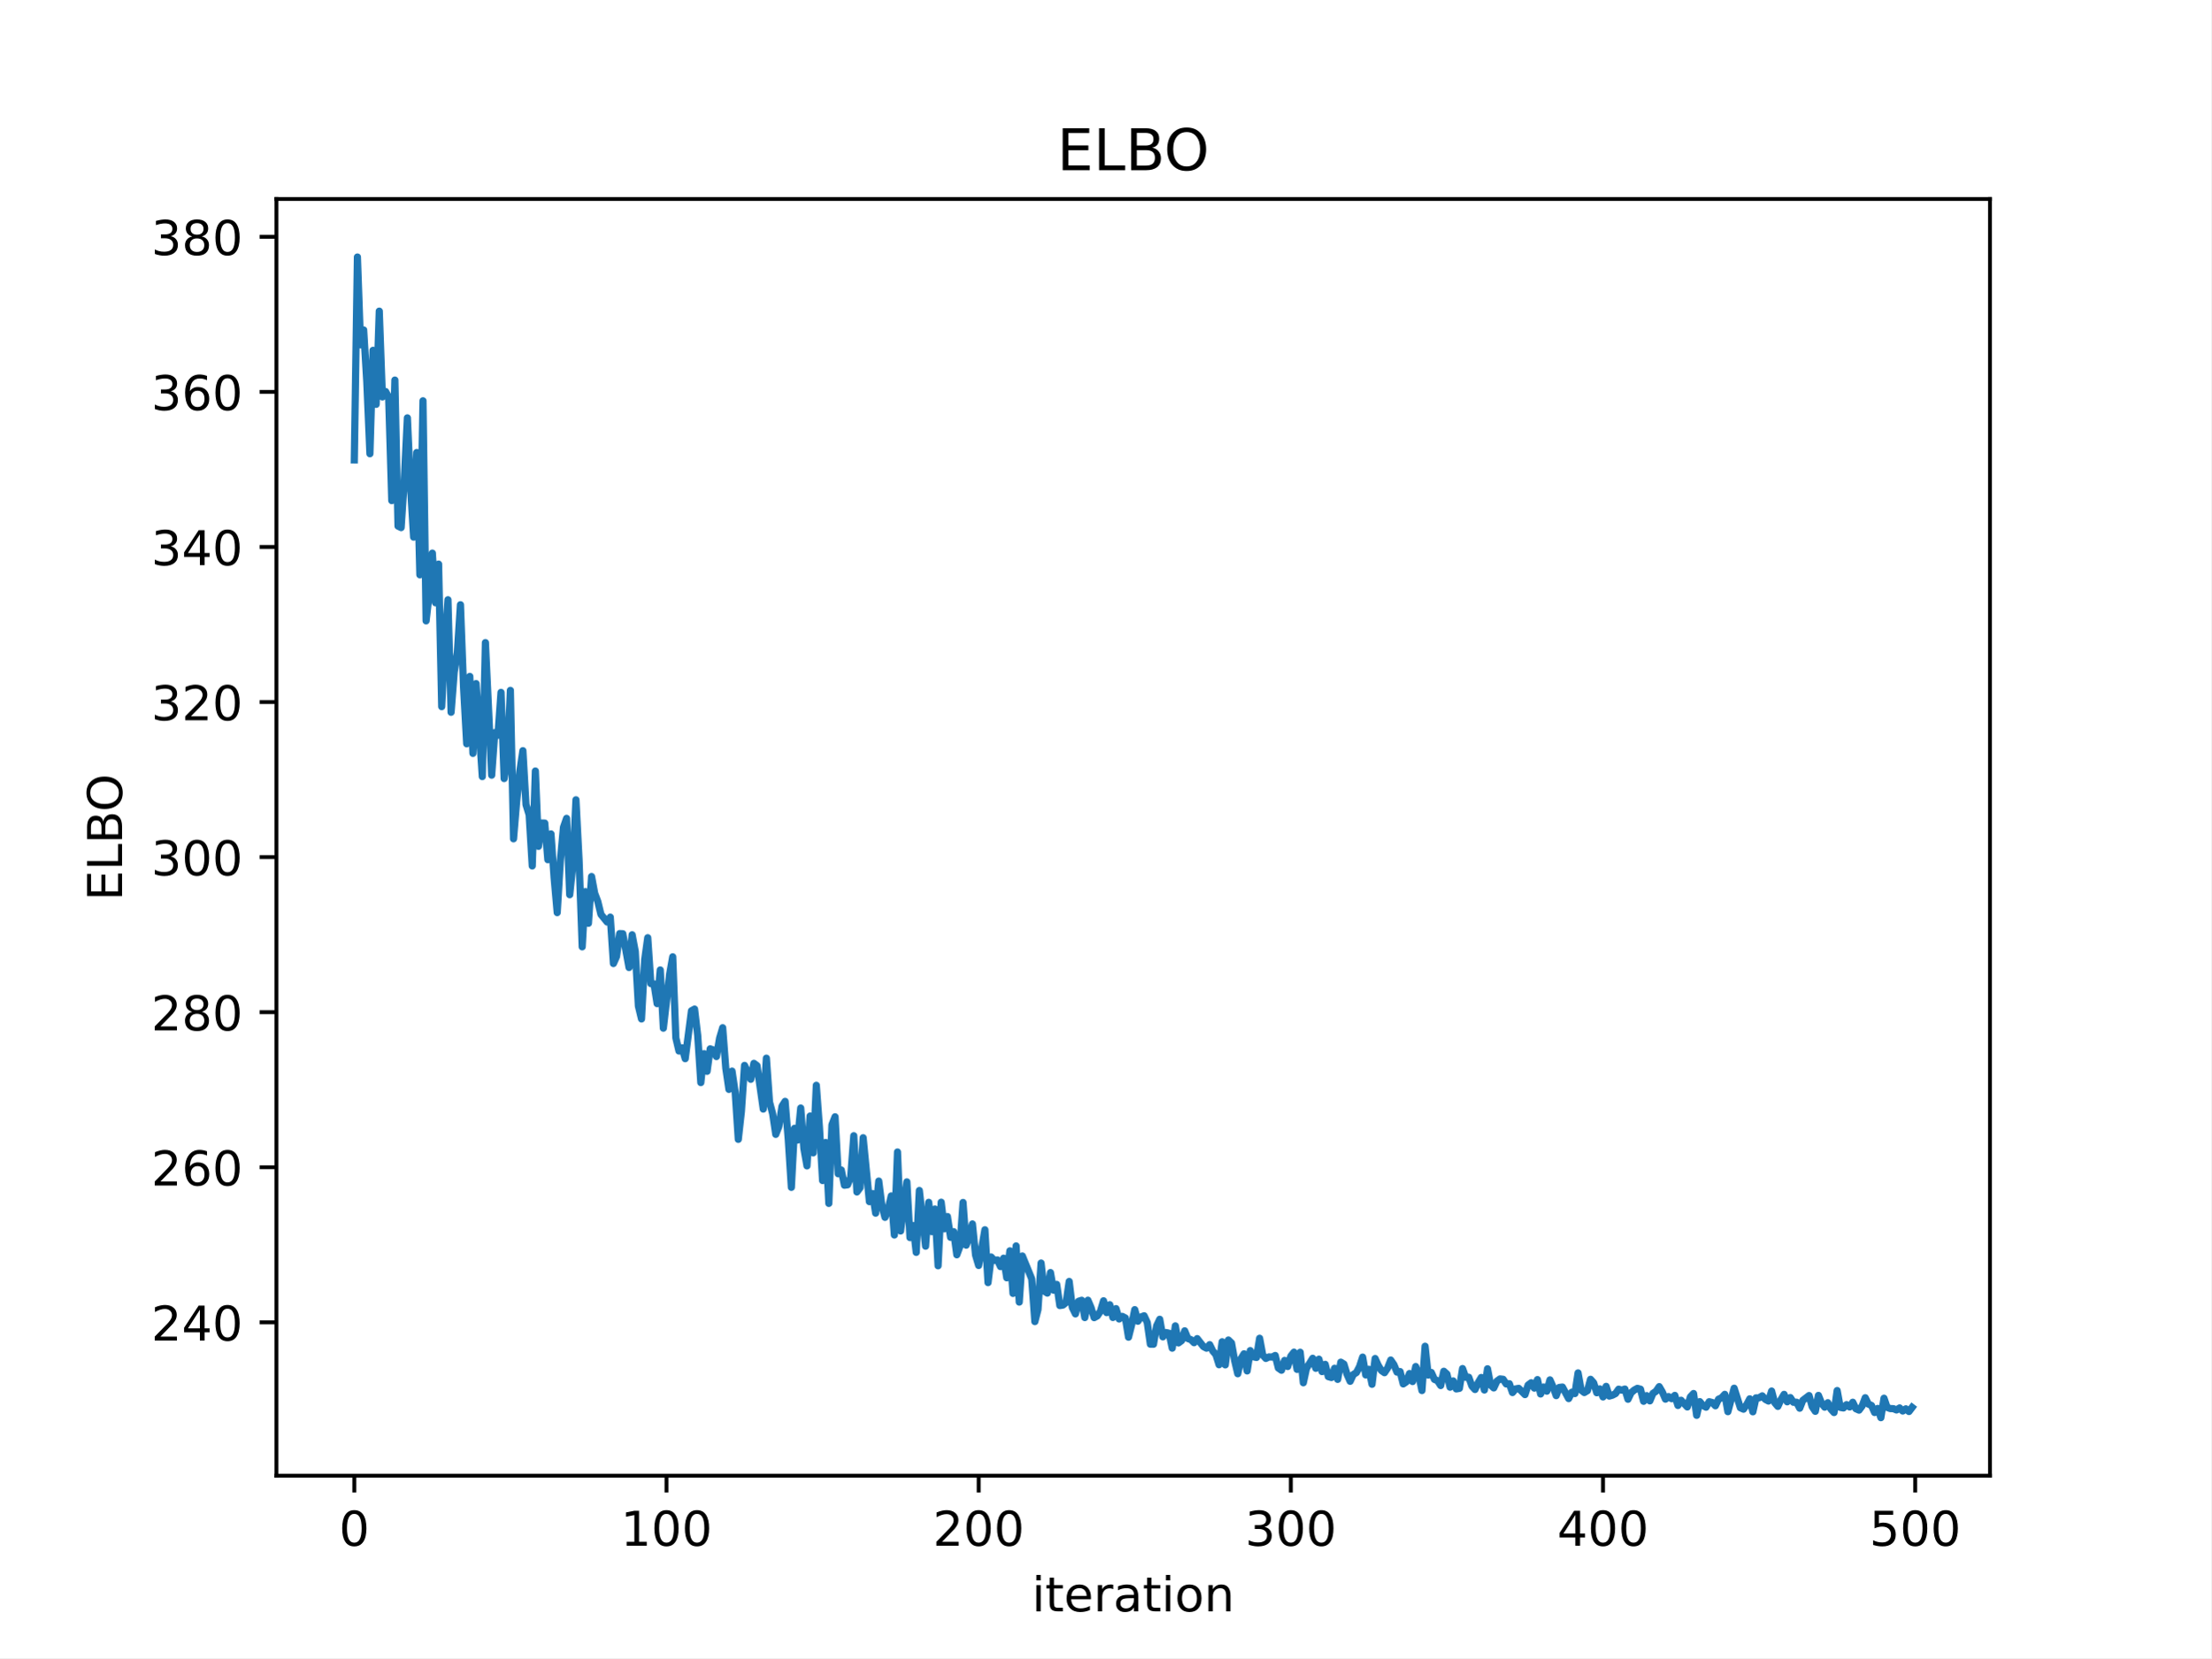
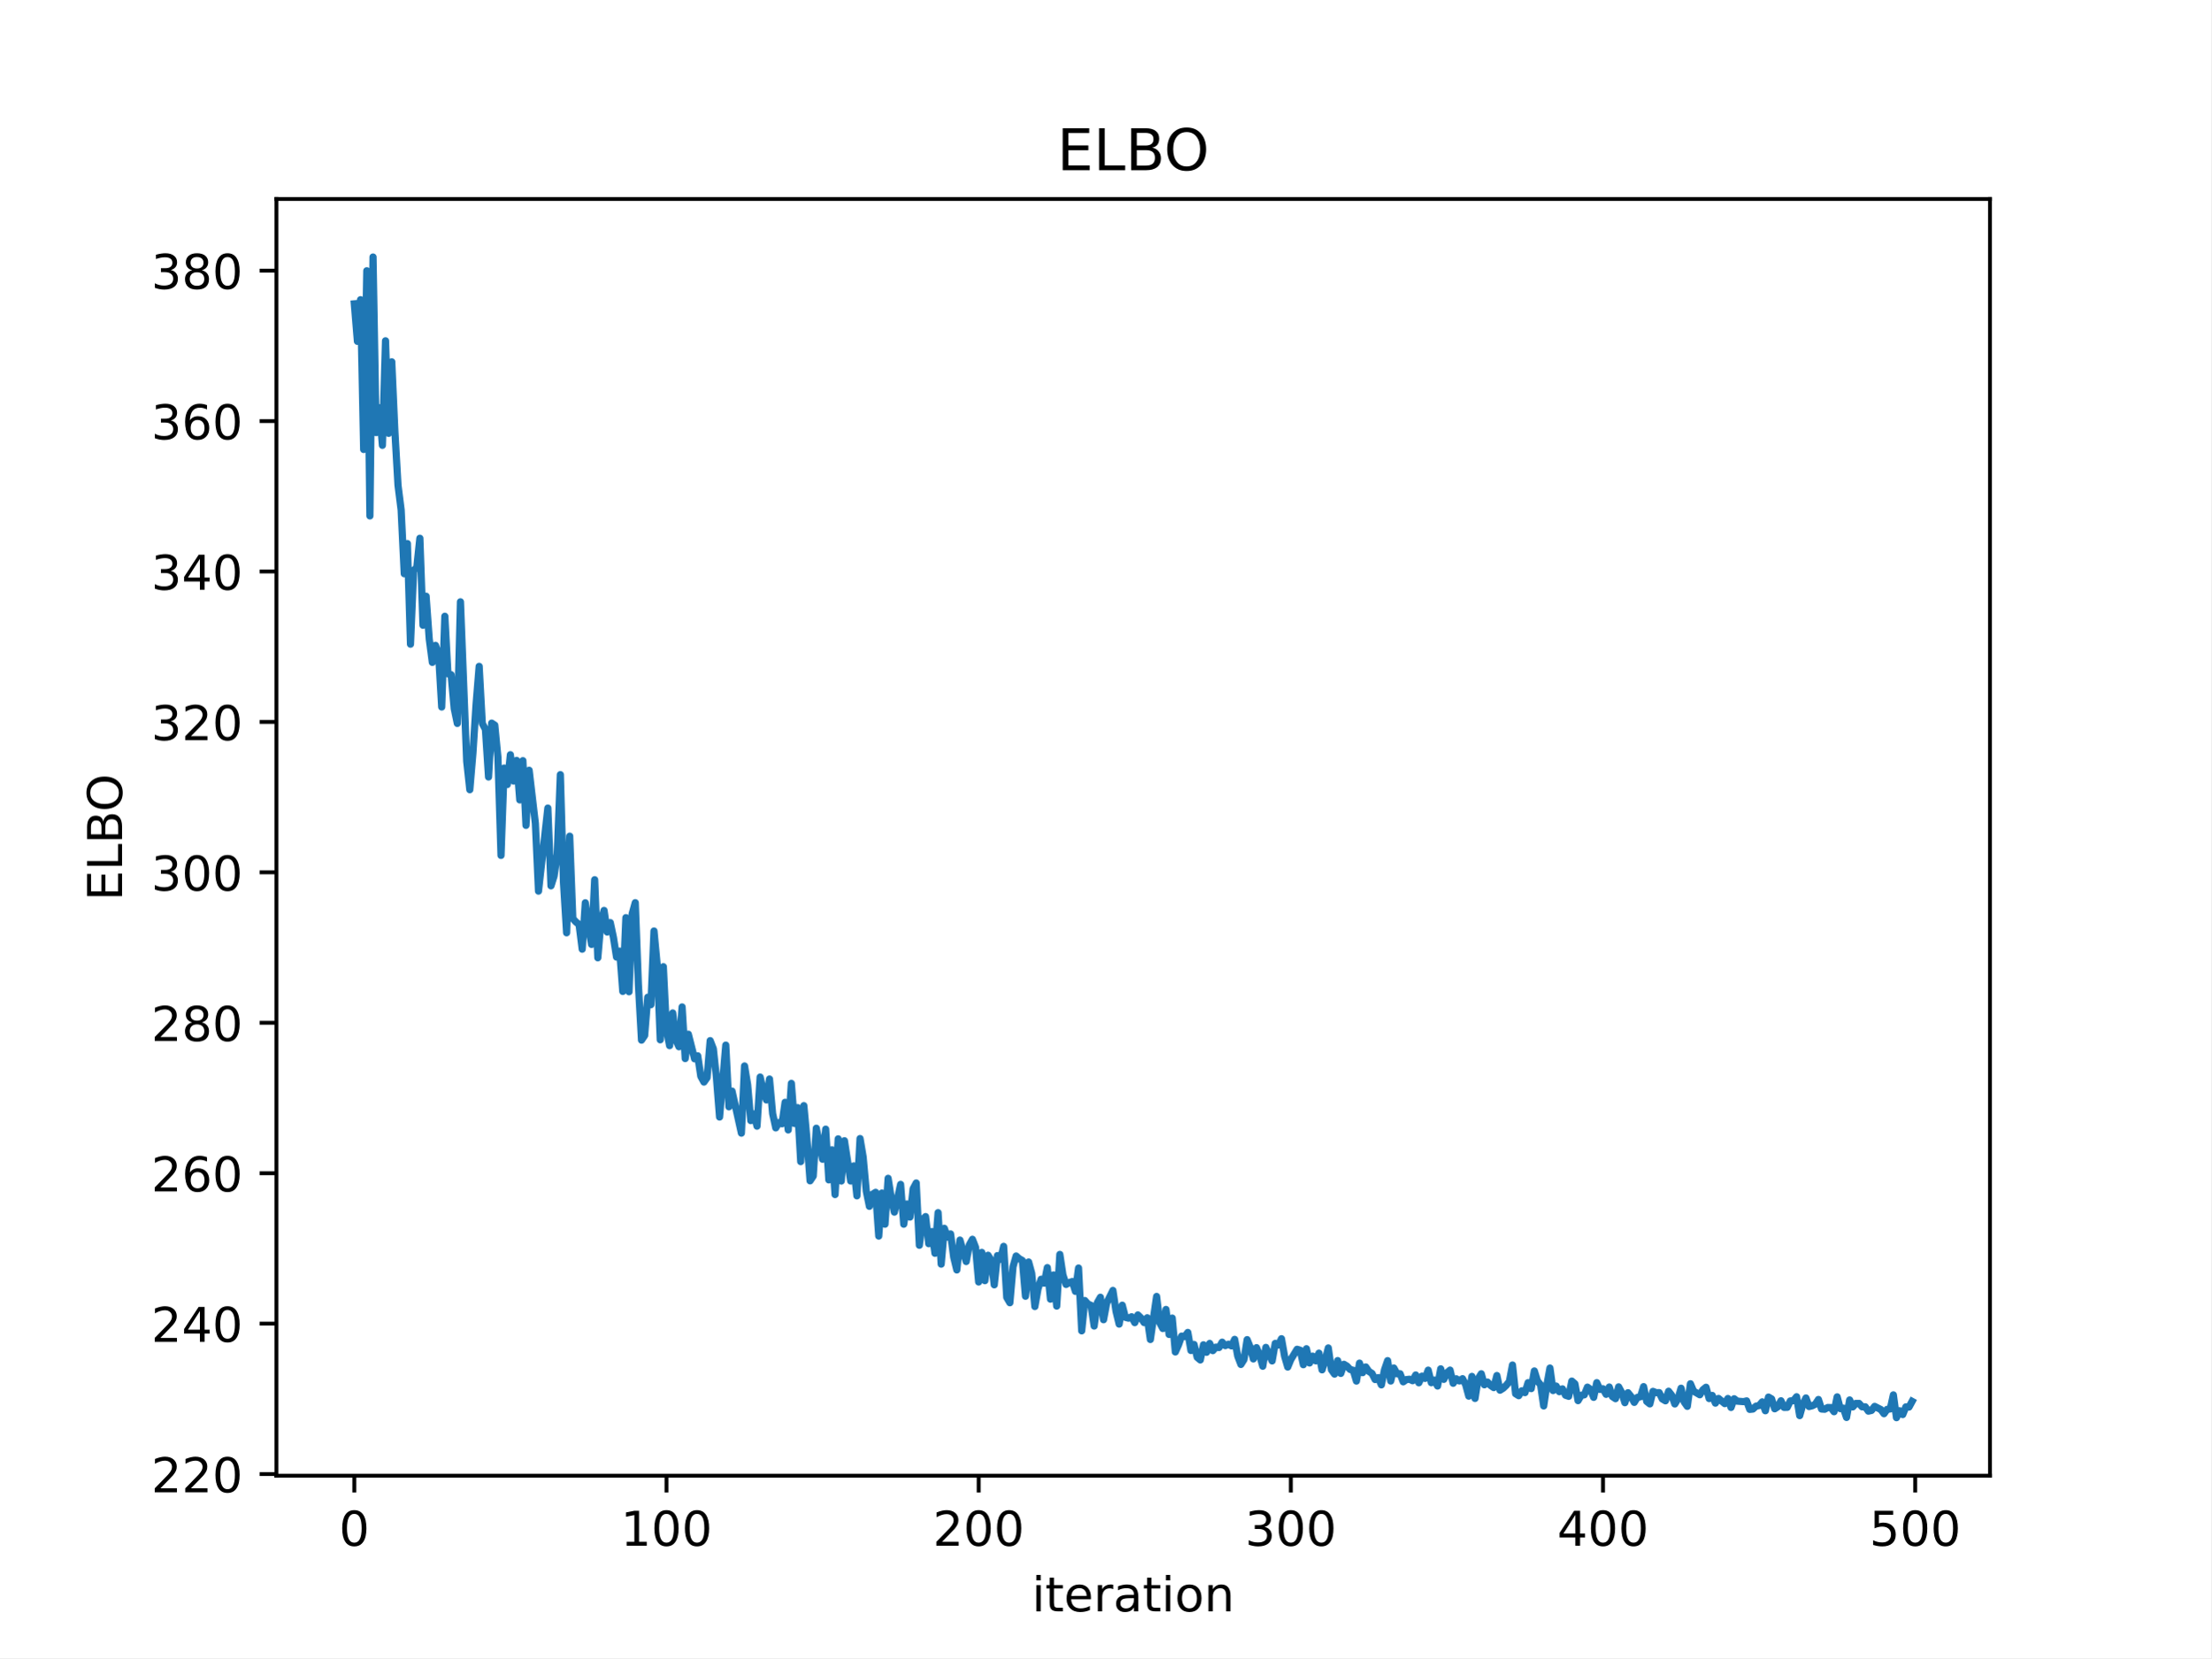
<svg xmlns="http://www.w3.org/2000/svg" xmlns:xlink="http://www.w3.org/1999/xlink" width="460.8pt" height="345.6pt" viewBox="0 0 460.8 345.6" version="1.1">
  <defs>
    <style type="text/css">*{stroke-linejoin: round; stroke-linecap: butt}</style>
  </defs>
  <g id="figure_1">
    <g id="patch_1">
      <path d="M 0 345.6  L 460.8 345.6  L 460.8 0  L 0 0  z " style="fill: #ffffff" />
    </g>
    <g id="axes_1">
      <g id="patch_2">
        <path d="M 57.6 307.584  L 414.72 307.584  L 414.72 41.472  L 57.6 41.472  z " style="fill: #ffffff" />
      </g>
      <g id="matplotlib.axis_1">
        <g id="xtick_1">
          <g id="line2d_1">
            <defs>
-               <path id="m85905f3206" d="M 0 0  L 0 3.5  " style="stroke: #000000; stroke-width: 0.8" />
+               <path id="mcf942a1d30" d="M 0 0  L 0 3.5  " style="stroke: #000000; stroke-width: 0.8" />
            </defs>
            <g>
-               <use xlink:href="#m85905f3206" x="73.833" y="307.584" style="stroke: #000000; stroke-width: 0.8" />
+               <use xlink:href="#mcf942a1d30" x="73.833" y="307.584" style="stroke: #000000; stroke-width: 0.8" />
            </g>
          </g>
          <g id="text_1">
            <g transform="translate(70.65148 322.1824) scale(0.1 -0.1)">
              <defs>
                <path id="DejaVuSans-30" d="M 2034 4250  Q 1547 4250 1301 3770  Q 1056 3291 1056 2328  Q 1056 1369 1301 889  Q 1547 409 2034 409  Q 2525 409 2770 889  Q 3016 1369 3016 2328  Q 3016 3291 2770 3770  Q 2525 4250 2034 4250  z M 2034 4750  Q 2819 4750 3233 4129  Q 3647 3509 3647 2328  Q 3647 1150 3233 529  Q 2819 -91 2034 -91  Q 1250 -91 836 529  Q 422 1150 422 2328  Q 422 3509 836 4129  Q 1250 4750 2034 4750  z " transform="scale(0.015625)" />
              </defs>
              <use xlink:href="#DejaVuSans-30" />
            </g>
          </g>
        </g>
        <g id="xtick_2">
          <g id="line2d_2">
            <g>
-               <use xlink:href="#m85905f3206" x="138.894" y="307.584" style="stroke: #000000; stroke-width: 0.8" />
+               <use xlink:href="#mcf942a1d30" x="138.894" y="307.584" style="stroke: #000000; stroke-width: 0.8" />
            </g>
          </g>
          <g id="text_2">
            <g transform="translate(129.35 322.1824) scale(0.1 -0.1)">
              <defs>
                <path id="DejaVuSans-31" d="M 794 531  L 1825 531  L 1825 4091  L 703 3866  L 703 4441  L 1819 4666  L 2450 4666  L 2450 531  L 3481 531  L 3481 0  L 794 0  L 794 531  z " transform="scale(0.015625)" />
              </defs>
              <use xlink:href="#DejaVuSans-31" />
              <use xlink:href="#DejaVuSans-30" transform="translate(63.62305 0)" />
              <use xlink:href="#DejaVuSans-30" transform="translate(127.2461 0)" />
            </g>
          </g>
        </g>
        <g id="xtick_3">
          <g id="line2d_3">
            <g>
-               <use xlink:href="#m85905f3206" x="203.955" y="307.584" style="stroke: #000000; stroke-width: 0.8" />
+               <use xlink:href="#mcf942a1d30" x="203.955" y="307.584" style="stroke: #000000; stroke-width: 0.8" />
            </g>
          </g>
          <g id="text_3">
            <g transform="translate(194.411 322.1824) scale(0.1 -0.1)">
              <defs>
                <path id="DejaVuSans-32" d="M 1228 531  L 3431 531  L 3431 0  L 469 0  L 469 531  Q 828 903 1448 1529  Q 2069 2156 2228 2338  Q 2531 2678 2651 2914  Q 2772 3150 2772 3378  Q 2772 3750 2511 3984  Q 2250 4219 1831 4219  Q 1534 4219 1204 4116  Q 875 4013 500 3803  L 500 4441  Q 881 4594 1212 4672  Q 1544 4750 1819 4750  Q 2544 4750 2975 4387  Q 3406 4025 3406 3419  Q 3406 3131 3298 2873  Q 3191 2616 2906 2266  Q 2828 2175 2409 1742  Q 1991 1309 1228 531  z " transform="scale(0.015625)" />
              </defs>
              <use xlink:href="#DejaVuSans-32" />
              <use xlink:href="#DejaVuSans-30" transform="translate(63.62305 0)" />
              <use xlink:href="#DejaVuSans-30" transform="translate(127.2461 0)" />
            </g>
          </g>
        </g>
        <g id="xtick_4">
          <g id="line2d_4">
            <g>
-               <use xlink:href="#m85905f3206" x="269.016" y="307.584" style="stroke: #000000; stroke-width: 0.8" />
+               <use xlink:href="#mcf942a1d30" x="269.016" y="307.584" style="stroke: #000000; stroke-width: 0.8" />
            </g>
          </g>
          <g id="text_4">
            <g transform="translate(259.4721 322.1824) scale(0.1 -0.1)">
              <defs>
                <path id="DejaVuSans-33" d="M 2597 2516  Q 3050 2419 3304 2112  Q 3559 1806 3559 1356  Q 3559 666 3084 287  Q 2609 -91 1734 -91  Q 1441 -91 1130 -33  Q 819 25 488 141  L 488 750  Q 750 597 1062 519  Q 1375 441 1716 441  Q 2309 441 2620 675  Q 2931 909 2931 1356  Q 2931 1769 2642 2001  Q 2353 2234 1838 2234  L 1294 2234  L 1294 2753  L 1863 2753  Q 2328 2753 2575 2939  Q 2822 3125 2822 3475  Q 2822 3834 2567 4026  Q 2313 4219 1838 4219  Q 1578 4219 1281 4162  Q 984 4106 628 3988  L 628 4550  Q 988 4650 1302 4700  Q 1616 4750 1894 4750  Q 2613 4750 3031 4423  Q 3450 4097 3450 3541  Q 3450 3153 3228 2886  Q 3006 2619 2597 2516  z " transform="scale(0.015625)" />
              </defs>
              <use xlink:href="#DejaVuSans-33" />
              <use xlink:href="#DejaVuSans-30" transform="translate(63.62305 0)" />
              <use xlink:href="#DejaVuSans-30" transform="translate(127.2461 0)" />
            </g>
          </g>
        </g>
        <g id="xtick_5">
          <g id="line2d_5">
            <g>
-               <use xlink:href="#m85905f3206" x="334.077" y="307.584" style="stroke: #000000; stroke-width: 0.8" />
+               <use xlink:href="#mcf942a1d30" x="334.077" y="307.584" style="stroke: #000000; stroke-width: 0.8" />
            </g>
          </g>
          <g id="text_5">
            <g transform="translate(324.5331 322.1824) scale(0.1 -0.1)">
              <defs>
                <path id="DejaVuSans-34" d="M 2419 4116  L 825 1625  L 2419 1625  L 2419 4116  z M 2253 4666  L 3047 4666  L 3047 1625  L 3713 1625  L 3713 1100  L 3047 1100  L 3047 0  L 2419 0  L 2419 1100  L 313 1100  L 313 1709  L 2253 4666  z " transform="scale(0.015625)" />
              </defs>
              <use xlink:href="#DejaVuSans-34" />
              <use xlink:href="#DejaVuSans-30" transform="translate(63.62305 0)" />
              <use xlink:href="#DejaVuSans-30" transform="translate(127.2461 0)" />
            </g>
          </g>
        </g>
        <g id="xtick_6">
          <g id="line2d_6">
            <g>
-               <use xlink:href="#m85905f3206" x="399.138" y="307.584" style="stroke: #000000; stroke-width: 0.8" />
+               <use xlink:href="#mcf942a1d30" x="399.138" y="307.584" style="stroke: #000000; stroke-width: 0.8" />
            </g>
          </g>
          <g id="text_6">
            <g transform="translate(389.5941 322.1824) scale(0.1 -0.1)">
              <defs>
                <path id="DejaVuSans-35" d="M 691 4666  L 3169 4666  L 3169 4134  L 1269 4134  L 1269 2991  Q 1406 3038 1543 3061  Q 1681 3084 1819 3084  Q 2600 3084 3056 2656  Q 3513 2228 3513 1497  Q 3513 744 3044 326  Q 2575 -91 1722 -91  Q 1428 -91 1123 -41  Q 819 9 494 109  L 494 744  Q 775 591 1075 516  Q 1375 441 1709 441  Q 2250 441 2565 725  Q 2881 1009 2881 1497  Q 2881 1984 2565 2268  Q 2250 2553 1709 2553  Q 1456 2553 1204 2497  Q 953 2441 691 2322  L 691 4666  z " transform="scale(0.015625)" />
              </defs>
              <use xlink:href="#DejaVuSans-35" />
              <use xlink:href="#DejaVuSans-30" transform="translate(63.62305 0)" />
              <use xlink:href="#DejaVuSans-30" transform="translate(127.2461 0)" />
            </g>
          </g>
        </g>
        <g id="text_7">
          <g transform="translate(215.0373 335.8606) scale(0.1 -0.1)">
            <defs>
              <path id="DejaVuSans-69" d="M 603 3500  L 1178 3500  L 1178 0  L 603 0  L 603 3500  z M 603 4863  L 1178 4863  L 1178 4134  L 603 4134  L 603 4863  z " transform="scale(0.015625)" />
              <path id="DejaVuSans-74" d="M 1172 4494  L 1172 3500  L 2356 3500  L 2356 3053  L 1172 3053  L 1172 1153  Q 1172 725 1289 603  Q 1406 481 1766 481  L 2356 481  L 2356 0  L 1766 0  Q 1100 0 847 248  Q 594 497 594 1153  L 594 3053  L 172 3053  L 172 3500  L 594 3500  L 594 4494  L 1172 4494  z " transform="scale(0.015625)" />
              <path id="DejaVuSans-65" d="M 3597 1894  L 3597 1613  L 953 1613  Q 991 1019 1311 708  Q 1631 397 2203 397  Q 2534 397 2845 478  Q 3156 559 3463 722  L 3463 178  Q 3153 47 2828 -22  Q 2503 -91 2169 -91  Q 1331 -91 842 396  Q 353 884 353 1716  Q 353 2575 817 3079  Q 1281 3584 2069 3584  Q 2775 3584 3186 3129  Q 3597 2675 3597 1894  z M 3022 2063  Q 3016 2534 2758 2815  Q 2500 3097 2075 3097  Q 1594 3097 1305 2825  Q 1016 2553 972 2059  L 3022 2063  z " transform="scale(0.015625)" />
              <path id="DejaVuSans-72" d="M 2631 2963  Q 2534 3019 2420 3045  Q 2306 3072 2169 3072  Q 1681 3072 1420 2755  Q 1159 2438 1159 1844  L 1159 0  L 581 0  L 581 3500  L 1159 3500  L 1159 2956  Q 1341 3275 1631 3429  Q 1922 3584 2338 3584  Q 2397 3584 2469 3576  Q 2541 3569 2628 3553  L 2631 2963  z " transform="scale(0.015625)" />
              <path id="DejaVuSans-61" d="M 2194 1759  Q 1497 1759 1228 1600  Q 959 1441 959 1056  Q 959 750 1161 570  Q 1363 391 1709 391  Q 2188 391 2477 730  Q 2766 1069 2766 1631  L 2766 1759  L 2194 1759  z M 3341 1997  L 3341 0  L 2766 0  L 2766 531  Q 2569 213 2275 61  Q 1981 -91 1556 -91  Q 1019 -91 701 211  Q 384 513 384 1019  Q 384 1609 779 1909  Q 1175 2209 1959 2209  L 2766 2209  L 2766 2266  Q 2766 2663 2505 2880  Q 2244 3097 1772 3097  Q 1472 3097 1187 3025  Q 903 2953 641 2809  L 641 3341  Q 956 3463 1253 3523  Q 1550 3584 1831 3584  Q 2591 3584 2966 3190  Q 3341 2797 3341 1997  z " transform="scale(0.015625)" />
              <path id="DejaVuSans-6f" d="M 1959 3097  Q 1497 3097 1228 2736  Q 959 2375 959 1747  Q 959 1119 1226 758  Q 1494 397 1959 397  Q 2419 397 2687 759  Q 2956 1122 2956 1747  Q 2956 2369 2687 2733  Q 2419 3097 1959 3097  z M 1959 3584  Q 2709 3584 3137 3096  Q 3566 2609 3566 1747  Q 3566 888 3137 398  Q 2709 -91 1959 -91  Q 1206 -91 779 398  Q 353 888 353 1747  Q 353 2609 779 3096  Q 1206 3584 1959 3584  z " transform="scale(0.015625)" />
              <path id="DejaVuSans-6e" d="M 3513 2113  L 3513 0  L 2938 0  L 2938 2094  Q 2938 2591 2744 2837  Q 2550 3084 2163 3084  Q 1697 3084 1428 2787  Q 1159 2491 1159 1978  L 1159 0  L 581 0  L 581 3500  L 1159 3500  L 1159 2956  Q 1366 3272 1645 3428  Q 1925 3584 2291 3584  Q 2894 3584 3203 3211  Q 3513 2838 3513 2113  z " transform="scale(0.015625)" />
            </defs>
            <use xlink:href="#DejaVuSans-69" />
            <use xlink:href="#DejaVuSans-74" transform="translate(27.7832 0)" />
            <use xlink:href="#DejaVuSans-65" transform="translate(66.99219 0)" />
            <use xlink:href="#DejaVuSans-72" transform="translate(128.5156 0)" />
            <use xlink:href="#DejaVuSans-61" transform="translate(169.6289 0)" />
            <use xlink:href="#DejaVuSans-74" transform="translate(230.9082 0)" />
            <use xlink:href="#DejaVuSans-69" transform="translate(270.1172 0)" />
            <use xlink:href="#DejaVuSans-6f" transform="translate(297.9004 0)" />
            <use xlink:href="#DejaVuSans-6e" transform="translate(359.082 0)" />
          </g>
        </g>
      </g>
      <g id="matplotlib.axis_2">
        <g id="ytick_1">
          <g id="line2d_7">
            <defs>
-               <path id="me5e518b043" d="M 0 0  L -3.5 0  " style="stroke: #000000; stroke-width: 0.8" />
+               <path id="me34d13005b" d="M 0 0  L -3.5 0  " style="stroke: #000000; stroke-width: 0.8" />
            </defs>
            <g>
-               <use xlink:href="#me5e518b043" x="57.6" y="275.619" style="stroke: #000000; stroke-width: 0.8" />
+               <use xlink:href="#me34d13005b" x="57.6" y="307.244" style="stroke: #000000; stroke-width: 0.8" />
            </g>
          </g>
          <g id="text_8">
-             <g transform="translate(31.5125 279.4182) scale(0.1 -0.1)">
-               <use xlink:href="#DejaVuSans-32" />
-               <use xlink:href="#DejaVuSans-34" transform="translate(63.62305 0)" />
+             <g transform="translate(31.5125 311.0428) scale(0.1 -0.1)">
+               <use xlink:href="#DejaVuSans-32" />
+               <use xlink:href="#DejaVuSans-32" transform="translate(63.62305 0)" />
              <use xlink:href="#DejaVuSans-30" transform="translate(127.2461 0)" />
            </g>
          </g>
        </g>
        <g id="ytick_2">
          <g id="line2d_8">
            <g>
-               <use xlink:href="#me5e518b043" x="57.6" y="243.295" style="stroke: #000000; stroke-width: 0.8" />
+               <use xlink:href="#me34d13005b" x="57.6" y="275.889" style="stroke: #000000; stroke-width: 0.8" />
            </g>
          </g>
          <g id="text_9">
-             <g transform="translate(31.5125 247.0938) scale(0.1 -0.1)">
-               <defs>
-                 <path id="DejaVuSans-36" d="M 2113 2584  Q 1688 2584 1439 2293  Q 1191 2003 1191 1497  Q 1191 994 1439 701  Q 1688 409 2113 409  Q 2538 409 2786 701  Q 3034 994 3034 1497  Q 3034 2003 2786 2293  Q 2538 2584 2113 2584  z M 3366 4563  L 3366 3988  Q 3128 4100 2886 4159  Q 2644 4219 2406 4219  Q 1781 4219 1451 3797  Q 1122 3375 1075 2522  Q 1259 2794 1537 2939  Q 1816 3084 2150 3084  Q 2853 3084 3261 2657  Q 3669 2231 3669 1497  Q 3669 778 3244 343  Q 2819 -91 2113 -91  Q 1303 -91 875 529  Q 447 1150 447 2328  Q 447 3434 972 4092  Q 1497 4750 2381 4750  Q 2619 4750 2861 4703  Q 3103 4656 3366 4563  z " transform="scale(0.015625)" />
-               </defs>
-               <use xlink:href="#DejaVuSans-32" />
-               <use xlink:href="#DejaVuSans-36" transform="translate(63.62305 0)" />
+             <g transform="translate(31.5125 279.688) scale(0.1 -0.1)">
+               <use xlink:href="#DejaVuSans-32" />
+               <use xlink:href="#DejaVuSans-34" transform="translate(63.62305 0)" />
              <use xlink:href="#DejaVuSans-30" transform="translate(127.2461 0)" />
            </g>
          </g>
        </g>
        <g id="ytick_3">
          <g id="line2d_9">
            <g>
-               <use xlink:href="#me5e518b043" x="57.6" y="210.97" style="stroke: #000000; stroke-width: 0.8" />
+               <use xlink:href="#me34d13005b" x="57.6" y="244.534" style="stroke: #000000; stroke-width: 0.8" />
            </g>
          </g>
          <g id="text_10">
-             <g transform="translate(31.5125 214.7694) scale(0.1 -0.1)">
-               <defs>
-                 <path id="DejaVuSans-38" d="M 2034 2216  Q 1584 2216 1326 1975  Q 1069 1734 1069 1313  Q 1069 891 1326 650  Q 1584 409 2034 409  Q 2484 409 2743 651  Q 3003 894 3003 1313  Q 3003 1734 2745 1975  Q 2488 2216 2034 2216  z M 1403 2484  Q 997 2584 770 2862  Q 544 3141 544 3541  Q 544 4100 942 4425  Q 1341 4750 2034 4750  Q 2731 4750 3128 4425  Q 3525 4100 3525 3541  Q 3525 3141 3298 2862  Q 3072 2584 2669 2484  Q 3125 2378 3379 2068  Q 3634 1759 3634 1313  Q 3634 634 3220 271  Q 2806 -91 2034 -91  Q 1263 -91 848 271  Q 434 634 434 1313  Q 434 1759 690 2068  Q 947 2378 1403 2484  z M 1172 3481  Q 1172 3119 1398 2916  Q 1625 2713 2034 2713  Q 2441 2713 2670 2916  Q 2900 3119 2900 3481  Q 2900 3844 2670 4047  Q 2441 4250 2034 4250  Q 1625 4250 1398 4047  Q 1172 3844 1172 3481  z " transform="scale(0.015625)" />
-               </defs>
-               <use xlink:href="#DejaVuSans-32" />
-               <use xlink:href="#DejaVuSans-38" transform="translate(63.62305 0)" />
+             <g transform="translate(31.5125 248.3332) scale(0.1 -0.1)">
+               <defs>
+                 <path id="DejaVuSans-36" d="M 2113 2584  Q 1688 2584 1439 2293  Q 1191 2003 1191 1497  Q 1191 994 1439 701  Q 1688 409 2113 409  Q 2538 409 2786 701  Q 3034 994 3034 1497  Q 3034 2003 2786 2293  Q 2538 2584 2113 2584  z M 3366 4563  L 3366 3988  Q 3128 4100 2886 4159  Q 2644 4219 2406 4219  Q 1781 4219 1451 3797  Q 1122 3375 1075 2522  Q 1259 2794 1537 2939  Q 1816 3084 2150 3084  Q 2853 3084 3261 2657  Q 3669 2231 3669 1497  Q 3669 778 3244 343  Q 2819 -91 2113 -91  Q 1303 -91 875 529  Q 447 1150 447 2328  Q 447 3434 972 4092  Q 1497 4750 2381 4750  Q 2619 4750 2861 4703  Q 3103 4656 3366 4563  z " transform="scale(0.015625)" />
+               </defs>
+               <use xlink:href="#DejaVuSans-32" />
+               <use xlink:href="#DejaVuSans-36" transform="translate(63.62305 0)" />
              <use xlink:href="#DejaVuSans-30" transform="translate(127.2461 0)" />
            </g>
          </g>
        </g>
        <g id="ytick_4">
          <g id="line2d_10">
            <g>
-               <use xlink:href="#me5e518b043" x="57.6" y="178.646" style="stroke: #000000; stroke-width: 0.8" />
+               <use xlink:href="#me34d13005b" x="57.6" y="213.179" style="stroke: #000000; stroke-width: 0.8" />
            </g>
          </g>
          <g id="text_11">
-             <g transform="translate(31.5125 182.4449) scale(0.1 -0.1)">
-               <use xlink:href="#DejaVuSans-33" />
-               <use xlink:href="#DejaVuSans-30" transform="translate(63.62305 0)" />
+             <g transform="translate(31.5125 216.9785) scale(0.1 -0.1)">
+               <defs>
+                 <path id="DejaVuSans-38" d="M 2034 2216  Q 1584 2216 1326 1975  Q 1069 1734 1069 1313  Q 1069 891 1326 650  Q 1584 409 2034 409  Q 2484 409 2743 651  Q 3003 894 3003 1313  Q 3003 1734 2745 1975  Q 2488 2216 2034 2216  z M 1403 2484  Q 997 2584 770 2862  Q 544 3141 544 3541  Q 544 4100 942 4425  Q 1341 4750 2034 4750  Q 2731 4750 3128 4425  Q 3525 4100 3525 3541  Q 3525 3141 3298 2862  Q 3072 2584 2669 2484  Q 3125 2378 3379 2068  Q 3634 1759 3634 1313  Q 3634 634 3220 271  Q 2806 -91 2034 -91  Q 1263 -91 848 271  Q 434 634 434 1313  Q 434 1759 690 2068  Q 947 2378 1403 2484  z M 1172 3481  Q 1172 3119 1398 2916  Q 1625 2713 2034 2713  Q 2441 2713 2670 2916  Q 2900 3119 2900 3481  Q 2900 3844 2670 4047  Q 2441 4250 2034 4250  Q 1625 4250 1398 4047  Q 1172 3844 1172 3481  z " transform="scale(0.015625)" />
+               </defs>
+               <use xlink:href="#DejaVuSans-32" />
+               <use xlink:href="#DejaVuSans-38" transform="translate(63.62305 0)" />
              <use xlink:href="#DejaVuSans-30" transform="translate(127.2461 0)" />
            </g>
          </g>
        </g>
        <g id="ytick_5">
          <g id="line2d_11">
            <g>
-               <use xlink:href="#me5e518b043" x="57.6" y="146.321" style="stroke: #000000; stroke-width: 0.8" />
+               <use xlink:href="#me34d13005b" x="57.6" y="181.824" style="stroke: #000000; stroke-width: 0.8" />
            </g>
          </g>
          <g id="text_12">
-             <g transform="translate(31.5125 150.1205) scale(0.1 -0.1)">
-               <use xlink:href="#DejaVuSans-33" />
-               <use xlink:href="#DejaVuSans-32" transform="translate(63.62305 0)" />
+             <g transform="translate(31.5125 185.6237) scale(0.1 -0.1)">
+               <use xlink:href="#DejaVuSans-33" />
+               <use xlink:href="#DejaVuSans-30" transform="translate(63.62305 0)" />
              <use xlink:href="#DejaVuSans-30" transform="translate(127.2461 0)" />
            </g>
          </g>
        </g>
        <g id="ytick_6">
          <g id="line2d_12">
            <g>
-               <use xlink:href="#me5e518b043" x="57.6" y="113.997" style="stroke: #000000; stroke-width: 0.8" />
+               <use xlink:href="#me34d13005b" x="57.6" y="150.47" style="stroke: #000000; stroke-width: 0.8" />
            </g>
          </g>
          <g id="text_13">
-             <g transform="translate(31.5125 117.7961) scale(0.1 -0.1)">
-               <use xlink:href="#DejaVuSans-33" />
-               <use xlink:href="#DejaVuSans-34" transform="translate(63.62305 0)" />
+             <g transform="translate(31.5125 154.2689) scale(0.1 -0.1)">
+               <use xlink:href="#DejaVuSans-33" />
+               <use xlink:href="#DejaVuSans-32" transform="translate(63.62305 0)" />
              <use xlink:href="#DejaVuSans-30" transform="translate(127.2461 0)" />
            </g>
          </g>
        </g>
        <g id="ytick_7">
          <g id="line2d_13">
            <g>
-               <use xlink:href="#me5e518b043" x="57.6" y="81.672" style="stroke: #000000; stroke-width: 0.8" />
+               <use xlink:href="#me34d13005b" x="57.6" y="119.115" style="stroke: #000000; stroke-width: 0.8" />
            </g>
          </g>
          <g id="text_14">
-             <g transform="translate(31.5125 85.47165) scale(0.1 -0.1)">
-               <use xlink:href="#DejaVuSans-33" />
-               <use xlink:href="#DejaVuSans-36" transform="translate(63.62305 0)" />
+             <g transform="translate(31.5125 122.9141) scale(0.1 -0.1)">
+               <use xlink:href="#DejaVuSans-33" />
+               <use xlink:href="#DejaVuSans-34" transform="translate(63.62305 0)" />
              <use xlink:href="#DejaVuSans-30" transform="translate(127.2461 0)" />
            </g>
          </g>
        </g>
        <g id="ytick_8">
          <g id="line2d_14">
            <g>
-               <use xlink:href="#me5e518b043" x="57.6" y="49.348" style="stroke: #000000; stroke-width: 0.8" />
+               <use xlink:href="#me34d13005b" x="57.6" y="87.76" style="stroke: #000000; stroke-width: 0.8" />
            </g>
          </g>
          <g id="text_15">
-             <g transform="translate(31.5125 53.14723) scale(0.1 -0.1)">
+             <g transform="translate(31.5125 91.55932) scale(0.1 -0.1)">
+               <use xlink:href="#DejaVuSans-33" />
+               <use xlink:href="#DejaVuSans-36" transform="translate(63.62305 0)" />
+               <use xlink:href="#DejaVuSans-30" transform="translate(127.2461 0)" />
+             </g>
+           </g>
+         </g>
+         <g id="ytick_9">
+           <g id="line2d_15">
+             <g>
+               <use xlink:href="#me34d13005b" x="57.6" y="56.405" style="stroke: #000000; stroke-width: 0.8" />
+             </g>
+           </g>
+           <g id="text_16">
+             <g transform="translate(31.5125 60.20454) scale(0.1 -0.1)">
              <use xlink:href="#DejaVuSans-33" />
              <use xlink:href="#DejaVuSans-38" transform="translate(63.62305 0)" />
              <use xlink:href="#DejaVuSans-30" transform="translate(127.2461 0)" />
            </g>
          </g>
        </g>
-         <g id="text_16">
+         <g id="text_17">
          <g transform="translate(25.43281 187.7522) rotate(-90) scale(0.1 -0.1)">
            <defs>
              <path id="DejaVuSans-45" d="M 628 4666  L 3578 4666  L 3578 4134  L 1259 4134  L 1259 2753  L 3481 2753  L 3481 2222  L 1259 2222  L 1259 531  L 3634 531  L 3634 0  L 628 0  L 628 4666  z " transform="scale(0.015625)" />
              <path id="DejaVuSans-4c" d="M 628 4666  L 1259 4666  L 1259 531  L 3531 531  L 3531 0  L 628 0  L 628 4666  z " transform="scale(0.015625)" />
              <path id="DejaVuSans-42" d="M 1259 2228  L 1259 519  L 2272 519  Q 2781 519 3026 730  Q 3272 941 3272 1375  Q 3272 1813 3026 2020  Q 2781 2228 2272 2228  L 1259 2228  z M 1259 4147  L 1259 2741  L 2194 2741  Q 2656 2741 2882 2914  Q 3109 3088 3109 3444  Q 3109 3797 2882 3972  Q 2656 4147 2194 4147  L 1259 4147  z M 628 4666  L 2241 4666  Q 2963 4666 3353 4366  Q 3744 4066 3744 3513  Q 3744 3084 3544 2831  Q 3344 2578 2956 2516  Q 3422 2416 3680 2098  Q 3938 1781 3938 1306  Q 3938 681 3513 340  Q 3088 0 2303 0  L 628 0  L 628 4666  z " transform="scale(0.015625)" />
              <path id="DejaVuSans-4f" d="M 2522 4238  Q 1834 4238 1429 3725  Q 1025 3213 1025 2328  Q 1025 1447 1429 934  Q 1834 422 2522 422  Q 3209 422 3611 934  Q 4013 1447 4013 2328  Q 4013 3213 3611 3725  Q 3209 4238 2522 4238  z M 2522 4750  Q 3503 4750 4090 4092  Q 4678 3434 4678 2328  Q 4678 1225 4090 567  Q 3503 -91 2522 -91  Q 1538 -91 948 565  Q 359 1222 359 2328  Q 359 3434 948 4092  Q 1538 4750 2522 4750  z " transform="scale(0.015625)" />
            </defs>
            <use xlink:href="#DejaVuSans-45" />
            <use xlink:href="#DejaVuSans-4c" transform="translate(63.18359 0)" />
            <use xlink:href="#DejaVuSans-42" transform="translate(118.8965 0)" />
            <use xlink:href="#DejaVuSans-4f" transform="translate(185.75 0)" />
          </g>
        </g>
      </g>
-       <g id="line2d_15">
-         <path d="M 73.833 95.865  L 74.483 53.568  L 75.134 71.859  L 75.785 68.768  L 76.435 79.59  L 77.086 94.569  L 77.736 73.016  L 78.387 84.277  L 79.038 64.849  L 79.688 82.729  L 80.339 81.587  L 80.989 82.749  L 81.64 104.34  L 82.291 79.219  L 82.941 109.65  L 83.592 109.966  L 84.242 100.166  L 84.893 87.094  L 85.544 101.429  L 86.194 111.948  L 86.845 94.311  L 87.496 119.804  L 88.146 83.535  L 88.797 129.402  L 89.447 123.682  L 90.098 115.283  L 90.749 125.637  L 91.399 117.576  L 92.05 147.28  L 92.7 134.018  L 93.351 125.008  L 94.002 148.459  L 94.652 140.104  L 95.303 136.011  L 95.953 126.043  L 96.604 143.311  L 97.255 155.027  L 97.905 140.985  L 98.556 157.025  L 99.207 142.482  L 100.508 161.861  L 101.158 133.935  L 102.46 161.568  L 103.11 152.689  L 103.761 153.257  L 104.411 144.317  L 105.062 162.283  L 105.713 158.378  L 106.363 143.893  L 107.014 174.838  L 107.664 167.119  L 108.315 160.801  L 108.966 156.464  L 109.616 167.708  L 110.267 169.823  L 110.918 180.487  L 111.568 160.706  L 112.219 176.405  L 112.869 171.534  L 113.52 171.557  L 114.171 179.187  L 114.821 173.806  L 115.472 182.948  L 116.122 190.217  L 116.773 179.359  L 117.424 172.43  L 118.074 170.567  L 118.725 186.489  L 119.375 180.337  L 120.026 166.702  L 120.677 179.281  L 121.327 197.351  L 121.978 185.844  L 122.629 192.448  L 123.279 182.699  L 123.93 186.184  L 124.58 187.909  L 125.231 190.582  L 126.532 192.18  L 127.183 191.159  L 127.833 200.834  L 128.484 199.359  L 129.135 194.588  L 129.785 194.617  L 131.086 201.663  L 131.737 194.839  L 132.388 198.307  L 133.038 209.687  L 133.689 212.38  L 134.339 200.096  L 134.99 195.451  L 135.641 205.028  L 136.291 205.076  L 136.942 209.185  L 137.593 202.173  L 138.243 214.304  L 139.544 203.087  L 140.195 199.427  L 140.846 216.332  L 141.496 219.066  L 142.147 218.39  L 142.797 220.662  L 144.099 210.677  L 144.749 210.323  L 145.4 215.833  L 146.05 225.646  L 146.701 219.614  L 147.352 223.299  L 148.002 218.611  L 148.653 218.843  L 149.304 220.22  L 149.954 216.414  L 150.605 214.212  L 151.255 222.665  L 151.906 227.06  L 152.557 223.255  L 153.207 227.642  L 153.858 237.482  L 154.508 231.673  L 155.159 222.061  L 156.46 224.963  L 157.111 221.633  L 157.761 222.112  L 159.063 231.168  L 159.713 220.555  L 160.364 229.685  L 161.015 232.121  L 161.665 236.436  L 162.316 234.791  L 162.966 230.568  L 163.617 229.557  L 164.268 237.445  L 164.918 247.485  L 165.569 235.183  L 166.219 237.625  L 166.87 230.954  L 167.521 239.365  L 168.171 243.011  L 168.822 232.619  L 169.472 240.301  L 170.123 226.212  L 170.774 234.998  L 171.424 246.067  L 172.075 238.13  L 172.725 250.828  L 173.376 234.449  L 174.027 232.774  L 174.677 244.653  L 175.328 243.866  L 175.979 247.045  L 176.629 246.958  L 177.28 245.38  L 177.93 236.723  L 178.581 248.449  L 179.232 247.56  L 179.882 237.141  L 181.183 250.463  L 181.834 248.779  L 182.485 252.867  L 183.135 246.172  L 183.786 251.326  L 184.436 253.735  L 185.087 252.014  L 185.738 249.266  L 186.388 257.414  L 187.039 240.112  L 187.69 256.58  L 188.991 246.341  L 189.641 257.958  L 190.292 255.439  L 190.943 261.039  L 191.593 248.138  L 192.894 259.751  L 193.545 250.604  L 194.196 256.715  L 194.846 252.002  L 195.497 263.832  L 196.147 250.578  L 196.798 256.126  L 197.449 253.567  L 198.099 257.905  L 198.75 256.72  L 199.401 261.542  L 200.051 259.767  L 200.702 250.629  L 201.352 259.542  L 202.003 257.642  L 202.654 255.112  L 203.304 261.59  L 203.955 263.766  L 205.256 256.326  L 205.907 267.344  L 206.557 261.996  L 207.208 262.717  L 207.858 262.612  L 208.509 264.003  L 209.16 262.247  L 209.81 266.337  L 210.461 260.714  L 211.112 269.593  L 211.762 259.691  L 212.413 271.4  L 213.063 261.79  L 215.015 266.564  L 215.666 275.467  L 216.316 272.951  L 216.967 263.259  L 217.618 269.106  L 218.268 269.528  L 218.919 265.247  L 219.569 268.917  L 220.22 267.71  L 220.871 272.125  L 221.521 272.022  L 222.172 271.496  L 222.822 267.098  L 223.473 272.531  L 224.124 273.862  L 224.774 271.23  L 225.425 271.018  L 226.076 274.623  L 226.726 271.008  L 227.377 272.544  L 228.027 274.641  L 228.678 274.28  L 229.329 273.312  L 229.979 271.128  L 230.63 273.598  L 231.28 271.947  L 231.931 274.609  L 232.582 272.759  L 233.232 274.922  L 233.883 274.375  L 234.533 274.712  L 235.184 278.72  L 235.835 276.142  L 236.485 272.972  L 237.136 275.394  L 237.787 274.499  L 238.437 274.252  L 239.088 275.649  L 239.738 280.177  L 240.389 280.185  L 241.04 276.346  L 241.69 274.982  L 242.341 278.646  L 242.991 277.743  L 243.642 277.887  L 244.293 281.004  L 244.943 276.356  L 245.594 279.913  L 246.244 279.429  L 246.895 277.39  L 247.546 278.995  L 248.196 279.222  L 248.847 279.865  L 249.498 279.012  L 250.799 280.672  L 251.449 281.008  L 252.1 280.268  L 252.751 281.595  L 253.401 282.356  L 254.052 284.457  L 254.702 279.666  L 255.353 284.488  L 256.004 279.304  L 256.654 279.927  L 257.305 283.61  L 257.955 286.336  L 258.606 283.234  L 259.257 282.176  L 259.907 285.748  L 260.558 281.509  L 261.208 282.803  L 261.859 282.938  L 262.51 278.939  L 263.16 282.436  L 263.811 283.145  L 264.462 282.822  L 265.112 282.858  L 265.763 282.523  L 266.413 285.148  L 267.064 285.604  L 267.715 283.552  L 268.365 284.831  L 269.016 282.663  L 269.666 281.84  L 270.317 285.43  L 270.968 281.856  L 271.618 288.216  L 272.269 285.233  L 273.57 283.115  L 274.221 285.207  L 274.871 283.302  L 275.522 285.886  L 276.173 284.37  L 276.823 286.935  L 277.474 287.124  L 278.124 285.195  L 278.775 287.505  L 279.426 283.919  L 280.076 284.319  L 280.727 286.447  L 281.377 287.91  L 282.028 286.503  L 282.679 286.087  L 283.329 284.857  L 283.98 282.863  L 284.63 286.589  L 285.281 285.408  L 285.932 288.533  L 286.582 283.163  L 287.233 284.601  L 287.884 285.665  L 288.534 286.116  L 289.185 285.139  L 289.835 283.477  L 290.486 284.423  L 291.137 285.996  L 291.787 285.884  L 292.438 288.457  L 293.088 288.014  L 293.739 286.295  L 294.39 287.963  L 295.04 284.831  L 295.691 286.703  L 296.341 289.84  L 296.992 280.6  L 297.643 286.613  L 298.293 286.068  L 298.944 287.513  L 299.595 287.787  L 300.245 288.797  L 300.896 285.814  L 301.546 286.401  L 302.197 289.136  L 302.848 287.827  L 303.498 289.501  L 304.149 289.378  L 304.799 285.254  L 305.45 287.08  L 306.101 287.064  L 306.751 288.909  L 307.402 289.622  L 308.052 288.195  L 308.703 287.109  L 309.354 289.725  L 310.004 285.3  L 310.655 288.68  L 311.305 289.292  L 311.956 287.893  L 312.607 287.411  L 313.257 287.486  L 313.908 288.466  L 314.559 288.415  L 315.209 290.256  L 315.86 289.5  L 316.51 289.378  L 317.812 290.682  L 318.462 288.694  L 319.113 288.21  L 319.763 289.333  L 320.414 287.555  L 321.065 290.555  L 321.715 289.096  L 322.366 289.973  L 323.016 287.612  L 323.667 289.065  L 324.318 290.896  L 324.968 289.182  L 325.619 289.104  L 326.92 291.516  L 327.571 290.183  L 328.221 290.462  L 328.872 286.155  L 329.523 289.751  L 330.173 290.256  L 330.824 289.862  L 331.474 287.491  L 332.125 288.216  L 332.776 290.3  L 333.426 289.489  L 334.077 291.172  L 334.727 288.962  L 335.378 290.994  L 336.029 290.802  L 336.679 290.466  L 337.33 289.556  L 337.981 289.757  L 338.631 289.526  L 339.282 291.654  L 339.932 290.291  L 340.583 289.735  L 341.234 289.379  L 341.884 289.553  L 342.535 292.075  L 343.185 290.903  L 343.836 291.989  L 344.487 290.418  L 345.137 289.975  L 345.788 289.021  L 346.438 290.137  L 347.089 291.634  L 347.74 291.098  L 348.39 291.535  L 349.041 290.845  L 349.691 292.949  L 350.342 291.858  L 351.643 293.257  L 352.294 291.147  L 352.945 290.452  L 353.595 295.008  L 354.246 292.149  L 354.896 292.947  L 355.547 293.309  L 356.198 292.165  L 356.848 292.329  L 357.499 293.014  L 358.149 291.64  L 358.8 291.339  L 359.451 290.625  L 360.101 294.241  L 361.402 289.35  L 362.704 293.429  L 363.354 293.719  L 364.005 292.789  L 364.656 291.562  L 365.306 294.27  L 365.957 291.36  L 366.607 291.354  L 367.258 290.942  L 367.909 291.68  L 368.559 292.025  L 369.21 289.945  L 369.86 292.362  L 370.511 293.141  L 371.162 291.737  L 371.812 290.627  L 372.463 292.182  L 373.113 291.303  L 373.764 292.286  L 374.415 292.266  L 375.065 293.521  L 375.716 291.878  L 377.017 290.884  L 377.668 293.199  L 378.318 294.167  L 378.969 290.85  L 379.62 292.441  L 380.27 293.302  L 380.921 292.373  L 381.571 293.702  L 382.222 294.422  L 382.873 289.837  L 383.523 293.347  L 384.174 293.466  L 384.824 292.773  L 385.475 293.258  L 386.126 292.272  L 386.776 293.627  L 387.427 293.92  L 388.078 293.052  L 388.728 291.334  L 389.379 292.658  L 390.029 292.949  L 390.68 294.418  L 391.331 293.563  L 391.981 295.488  L 392.632 291.441  L 393.282 293.347  L 393.933 293.592  L 394.584 293.608  L 395.234 293.883  L 395.885 293.46  L 396.535 294.101  L 397.186 293.645  L 397.837 294.207  L 398.487 293.354  L 398.487 293.354  " clip-path="url(#pb5b8c7e01c)" style="fill: none; stroke: #1f77b4; stroke-width: 1.5; stroke-linecap: square" />
+       <g id="line2d_16">
+         <path d="M 73.833 63.327  L 74.483 71.144  L 75.134 62.462  L 75.785 93.684  L 76.435 56.433  L 77.086 107.533  L 77.736 53.568  L 78.387 90.166  L 79.038 84.974  L 79.688 92.817  L 80.339 71.032  L 80.989 90.318  L 81.64 75.41  L 82.291 89.903  L 82.941 101.16  L 83.592 106.268  L 84.242 119.58  L 84.893 113.292  L 85.544 134.265  L 86.194 118.879  L 86.845 118.321  L 87.496 112.187  L 88.146 130.325  L 88.797 124.262  L 89.447 133.188  L 90.098 138.058  L 90.749 134.506  L 91.399 136.436  L 92.05 147.363  L 92.7 128.448  L 93.351 140.433  L 94.002 140.615  L 94.652 147.695  L 95.303 150.784  L 95.953 125.436  L 97.255 158.704  L 97.905 164.598  L 98.556 156.961  L 99.207 146.802  L 99.857 138.884  L 100.508 150.794  L 101.158 152.025  L 101.809 161.949  L 102.46 150.719  L 103.11 151.141  L 103.761 157.847  L 104.411 178.296  L 105.062 160.085  L 105.713 163.525  L 106.363 157.307  L 107.014 162.792  L 107.664 158.492  L 108.315 166.727  L 108.966 158.544  L 109.616 172.037  L 110.267 160.548  L 111.568 171.616  L 112.219 185.741  L 114.171 168.426  L 114.821 184.639  L 115.472 182.577  L 116.122 178.01  L 116.773 161.46  L 117.424 183.873  L 118.074 194.427  L 118.725 174.282  L 119.375 191.476  L 120.026 192.172  L 120.677 192.703  L 121.327 197.84  L 121.978 188.166  L 122.629 193.17  L 123.279 196.849  L 123.93 183.362  L 124.58 199.631  L 125.231 192.033  L 125.882 189.755  L 126.532 194.267  L 127.183 192.299  L 127.833 195.385  L 128.484 199.483  L 129.135 198.244  L 129.785 206.646  L 130.436 191.268  L 131.086 206.714  L 131.737 190.476  L 132.388 188.145  L 133.038 205.191  L 133.689 216.799  L 134.339 215.834  L 134.99 207.857  L 135.641 209.415  L 136.291 194.053  L 136.942 200.916  L 137.593 216.73  L 138.243 201.491  L 138.894 214.742  L 139.544 217.951  L 140.195 211.131  L 140.846 216.759  L 141.496 218.176  L 142.147 209.879  L 142.797 220.639  L 143.448 215.558  L 144.749 220.691  L 145.4 220.057  L 146.05 224.339  L 146.701 225.54  L 147.352 224.612  L 148.002 216.9  L 148.653 218.595  L 149.304 224.591  L 149.954 232.827  L 151.255 217.835  L 151.906 230.695  L 152.557 227.42  L 154.508 236.185  L 155.159 222.18  L 155.81 226.098  L 156.46 233.575  L 157.111 232.161  L 157.761 234.73  L 158.412 224.497  L 159.063 227.44  L 159.713 229.265  L 160.364 224.904  L 161.015 232.115  L 161.665 235.088  L 162.316 233.973  L 162.966 234.234  L 163.617 229.753  L 164.268 235.521  L 164.918 225.81  L 165.569 234.179  L 166.219 230.859  L 166.87 242.125  L 167.521 230.454  L 168.171 237.437  L 168.822 246.123  L 169.472 245.136  L 170.123 235.159  L 171.424 241.628  L 172.075 235.356  L 172.725 245.926  L 173.376 239.656  L 174.027 248.987  L 174.677 237.374  L 175.328 246.166  L 175.979 237.765  L 177.28 246.163  L 177.93 243.008  L 178.581 249.254  L 179.232 237.31  L 179.882 241.144  L 180.533 248.282  L 181.183 251.445  L 181.834 248.918  L 182.485 248.522  L 183.135 257.641  L 183.786 248.67  L 184.436 255.163  L 185.087 245.595  L 185.738 249.721  L 186.388 252.649  L 187.69 246.865  L 188.34 255.167  L 188.991 250.944  L 189.641 253.679  L 190.292 247.776  L 190.943 246.572  L 191.593 259.558  L 192.244 254.213  L 192.894 253.574  L 193.545 259.23  L 194.196 256.692  L 194.846 261.231  L 195.497 252.755  L 196.147 263.489  L 196.798 256.029  L 197.449 257.86  L 198.099 257.188  L 198.75 262.022  L 199.401 264.7  L 200.051 258.471  L 201.352 262.949  L 202.003 259.483  L 202.654 258.308  L 203.304 259.993  L 203.955 267.209  L 204.605 261.041  L 205.256 266.932  L 205.907 261.63  L 206.557 262.693  L 207.208 267.802  L 207.858 261.704  L 208.509 262.496  L 209.16 259.782  L 209.81 270.416  L 210.461 271.535  L 211.112 264.032  L 211.762 261.79  L 212.413 262.364  L 213.063 262.734  L 213.714 270.183  L 214.365 263.042  L 215.015 265.415  L 215.666 272.328  L 216.316 268.67  L 216.967 266.634  L 217.618 267.455  L 218.268 264.211  L 218.919 270.791  L 219.569 265.738  L 220.22 272.238  L 220.871 261.459  L 221.521 265.746  L 222.172 267.728  L 222.822 267.335  L 223.473 267.113  L 224.124 269.176  L 224.774 264.301  L 225.425 277.394  L 226.076 271.07  L 226.726 271.806  L 227.377 272.089  L 228.027 276.391  L 228.678 271.535  L 229.329 270.395  L 229.979 275.076  L 230.63 271.613  L 231.931 268.968  L 232.582 273.308  L 233.232 275.99  L 233.883 272.048  L 234.533 274.575  L 235.184 274.75  L 235.835 274.454  L 236.485 275.687  L 237.136 274.079  L 237.787 274.703  L 238.437 275.675  L 239.088 274.667  L 239.738 279.198  L 241.04 270.224  L 241.69 275.699  L 242.341 276.918  L 242.991 272.931  L 243.642 278.145  L 244.293 274.726  L 244.943 281.795  L 245.594 280.341  L 246.244 278.489  L 246.895 278.589  L 247.546 277.72  L 248.196 281.491  L 248.847 280.231  L 249.498 282.907  L 250.148 283.462  L 250.799 280.301  L 251.449 281.867  L 252.1 280.012  L 252.751 281.521  L 253.401 280.784  L 254.052 280.874  L 254.702 279.75  L 255.353 280.474  L 256.004 280.186  L 256.654 280.533  L 257.305 279.165  L 257.955 282.677  L 258.606 284.398  L 259.257 283.365  L 259.907 279.221  L 260.558 280.85  L 261.208 283.249  L 261.859 280.891  L 262.51 282.43  L 263.16 284.773  L 263.811 280.838  L 265.112 283.664  L 265.763 280.009  L 266.413 280.354  L 267.064 279.032  L 267.715 282.691  L 268.365 284.942  L 269.016 283.37  L 270.317 281.231  L 270.968 281.433  L 271.618 284.451  L 272.269 281.124  L 272.919 284.093  L 273.57 282.656  L 274.221 283.652  L 274.871 282.044  L 275.522 285.521  L 276.173 283.52  L 276.823 280.954  L 277.474 285.51  L 278.124 286.412  L 278.775 283.59  L 279.426 286.268  L 280.076 284.358  L 280.727 284.752  L 281.377 285.446  L 282.028 285.613  L 282.679 287.866  L 283.329 284.115  L 283.98 286.108  L 284.63 284.915  L 285.281 285.844  L 285.932 286.269  L 286.582 287.542  L 287.233 287.134  L 287.884 288.656  L 288.534 285.507  L 289.185 283.6  L 289.835 287.856  L 290.486 285.142  L 291.137 286.343  L 291.787 286.335  L 292.438 288.021  L 293.088 287.55  L 293.739 287.475  L 294.39 287.787  L 295.04 286.589  L 295.691 288.224  L 296.341 286.835  L 296.992 287.306  L 297.643 285.58  L 298.293 288.206  L 298.944 287.651  L 299.595 288.895  L 300.245 285.31  L 300.896 287.502  L 301.546 286.14  L 302.197 285.575  L 302.848 288.325  L 303.498 287.385  L 304.149 287.84  L 304.799 287.365  L 305.45 288.602  L 306.101 291.006  L 306.751 286.887  L 307.402 291.488  L 308.052 287.376  L 308.703 286.339  L 309.354 288.639  L 310.004 288.069  L 310.655 288.778  L 311.305 289.222  L 311.956 286.703  L 312.607 289.769  L 313.257 289.359  L 313.908 288.745  L 314.559 287.931  L 315.209 284.51  L 315.86 290.507  L 316.51 290.908  L 317.161 289.877  L 317.812 290.272  L 318.462 288.19  L 319.113 289.435  L 319.763 285.752  L 320.414 287.844  L 321.065 288.65  L 321.715 293.05  L 322.366 288.703  L 323.016 285.149  L 323.667 289.844  L 324.318 288.903  L 324.968 290.072  L 325.619 289.483  L 326.27 290.817  L 326.92 291.04  L 327.571 287.864  L 328.221 288.435  L 328.872 291.943  L 329.523 290.821  L 330.173 290.728  L 330.824 289.124  L 331.474 289.599  L 332.125 291.255  L 332.776 288.189  L 333.426 289.607  L 334.077 289.464  L 334.727 290.623  L 335.378 289.1  L 336.029 291.088  L 336.679 291.533  L 337.33 289.07  L 337.981 290.261  L 338.631 292.367  L 339.282 290.286  L 339.932 291.084  L 340.583 292.302  L 341.234 291.26  L 341.884 291.133  L 342.535 289.022  L 343.185 292.11  L 343.836 292.623  L 344.487 290.006  L 345.137 290.282  L 345.788 290.271  L 346.438 291.596  L 347.089 291.975  L 347.74 289.979  L 348.39 290.807  L 349.041 292.636  L 349.691 291.583  L 350.342 289.351  L 350.993 292.218  L 351.643 293.135  L 352.294 288.42  L 352.945 289.957  L 354.246 290.719  L 354.896 289.668  L 355.547 289.148  L 356.198 291.512  L 356.848 290.858  L 357.499 292.461  L 358.149 291.481  L 359.451 292.563  L 360.101 291.492  L 360.752 293.364  L 361.402 291.547  L 362.053 292.045  L 363.354 292.148  L 364.005 291.991  L 364.656 293.762  L 365.306 293.692  L 365.957 293.092  L 366.607 292.966  L 367.258 292.195  L 367.909 294.048  L 368.559 291.198  L 369.21 291.576  L 369.86 293.639  L 370.511 293.204  L 371.162 291.967  L 371.812 293.351  L 372.463 293.339  L 373.113 292.002  L 373.764 291.948  L 374.415 291.127  L 375.065 295.063  L 375.716 292.749  L 376.367 291.382  L 377.017 293.173  L 377.668 293.012  L 378.318 292.688  L 378.969 291.695  L 379.62 293.69  L 380.27 293.734  L 380.921 293.366  L 381.571 293.383  L 382.222 294.249  L 382.873 291.15  L 383.523 293.606  L 384.174 293.506  L 384.824 295.442  L 385.475 291.797  L 386.126 293.245  L 386.776 292.513  L 387.427 292.513  L 388.078 293.234  L 388.728 293.221  L 389.379 294.134  L 390.029 293.977  L 390.68 293.135  L 391.981 293.796  L 392.632 294.666  L 393.282 293.752  L 393.933 293.67  L 394.584 290.741  L 395.234 295.488  L 395.885 294.043  L 396.535 294.844  L 397.186 293.242  L 397.837 293.283  L 398.487 292.095  L 398.487 292.095  " clip-path="url(#pdd40fd6063)" style="fill: none; stroke: #1f77b4; stroke-width: 1.5; stroke-linecap: square" />
      </g>
      <g id="patch_3">
        <path d="M 57.6 307.584  L 57.6 41.472  " style="fill: none; stroke: #000000; stroke-width: 0.8; stroke-linejoin: miter; stroke-linecap: square" />
      </g>
      <g id="patch_4">
        <path d="M 414.72 307.584  L 414.72 41.472  " style="fill: none; stroke: #000000; stroke-width: 0.8; stroke-linejoin: miter; stroke-linecap: square" />
      </g>
      <g id="patch_5">
        <path d="M 57.6 307.584  L 414.72 307.584  " style="fill: none; stroke: #000000; stroke-width: 0.8; stroke-linejoin: miter; stroke-linecap: square" />
      </g>
      <g id="patch_6">
        <path d="M 57.6 41.472  L 414.72 41.472  " style="fill: none; stroke: #000000; stroke-width: 0.8; stroke-linejoin: miter; stroke-linecap: square" />
      </g>
-       <g id="text_17">
+       <g id="text_18">
        <g transform="translate(220.2909 35.472) scale(0.12 -0.12)">
          <use xlink:href="#DejaVuSans-45" />
          <use xlink:href="#DejaVuSans-4c" transform="translate(63.18359 0)" />
          <use xlink:href="#DejaVuSans-42" transform="translate(118.8965 0)" />
          <use xlink:href="#DejaVuSans-4f" transform="translate(185.75 0)" />
        </g>
      </g>
    </g>
  </g>
  <defs>
-     <clipPath id="pb5b8c7e01c">
+     <clipPath id="pdd40fd6063">
      <rect x="57.6" y="41.472" width="357.12" height="266.112" />
    </clipPath>
  </defs>
</svg>
